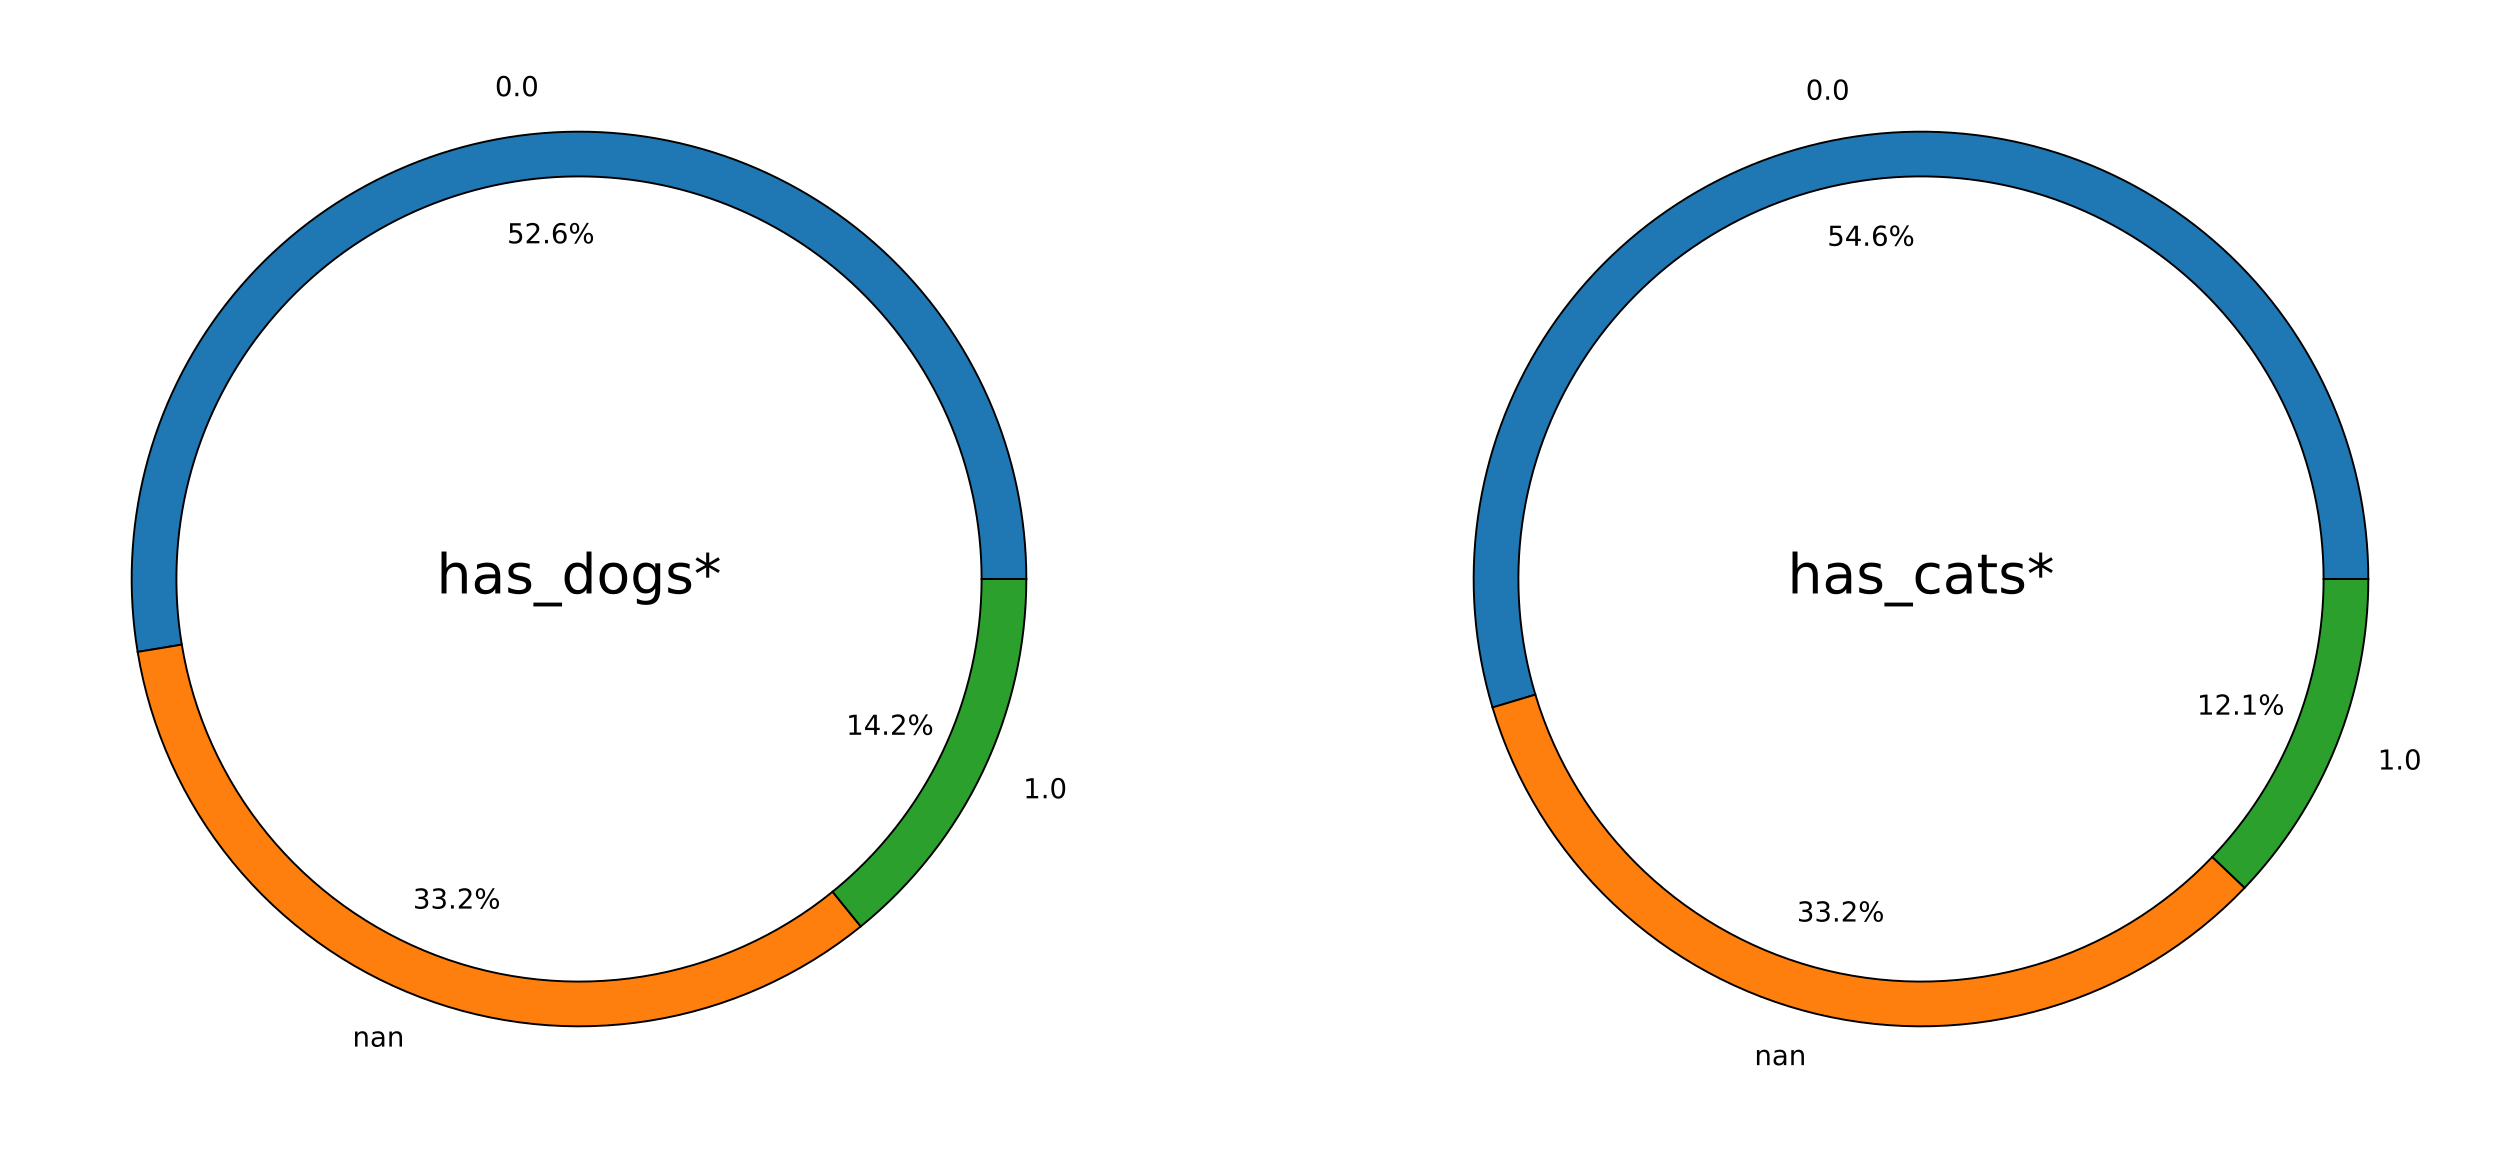
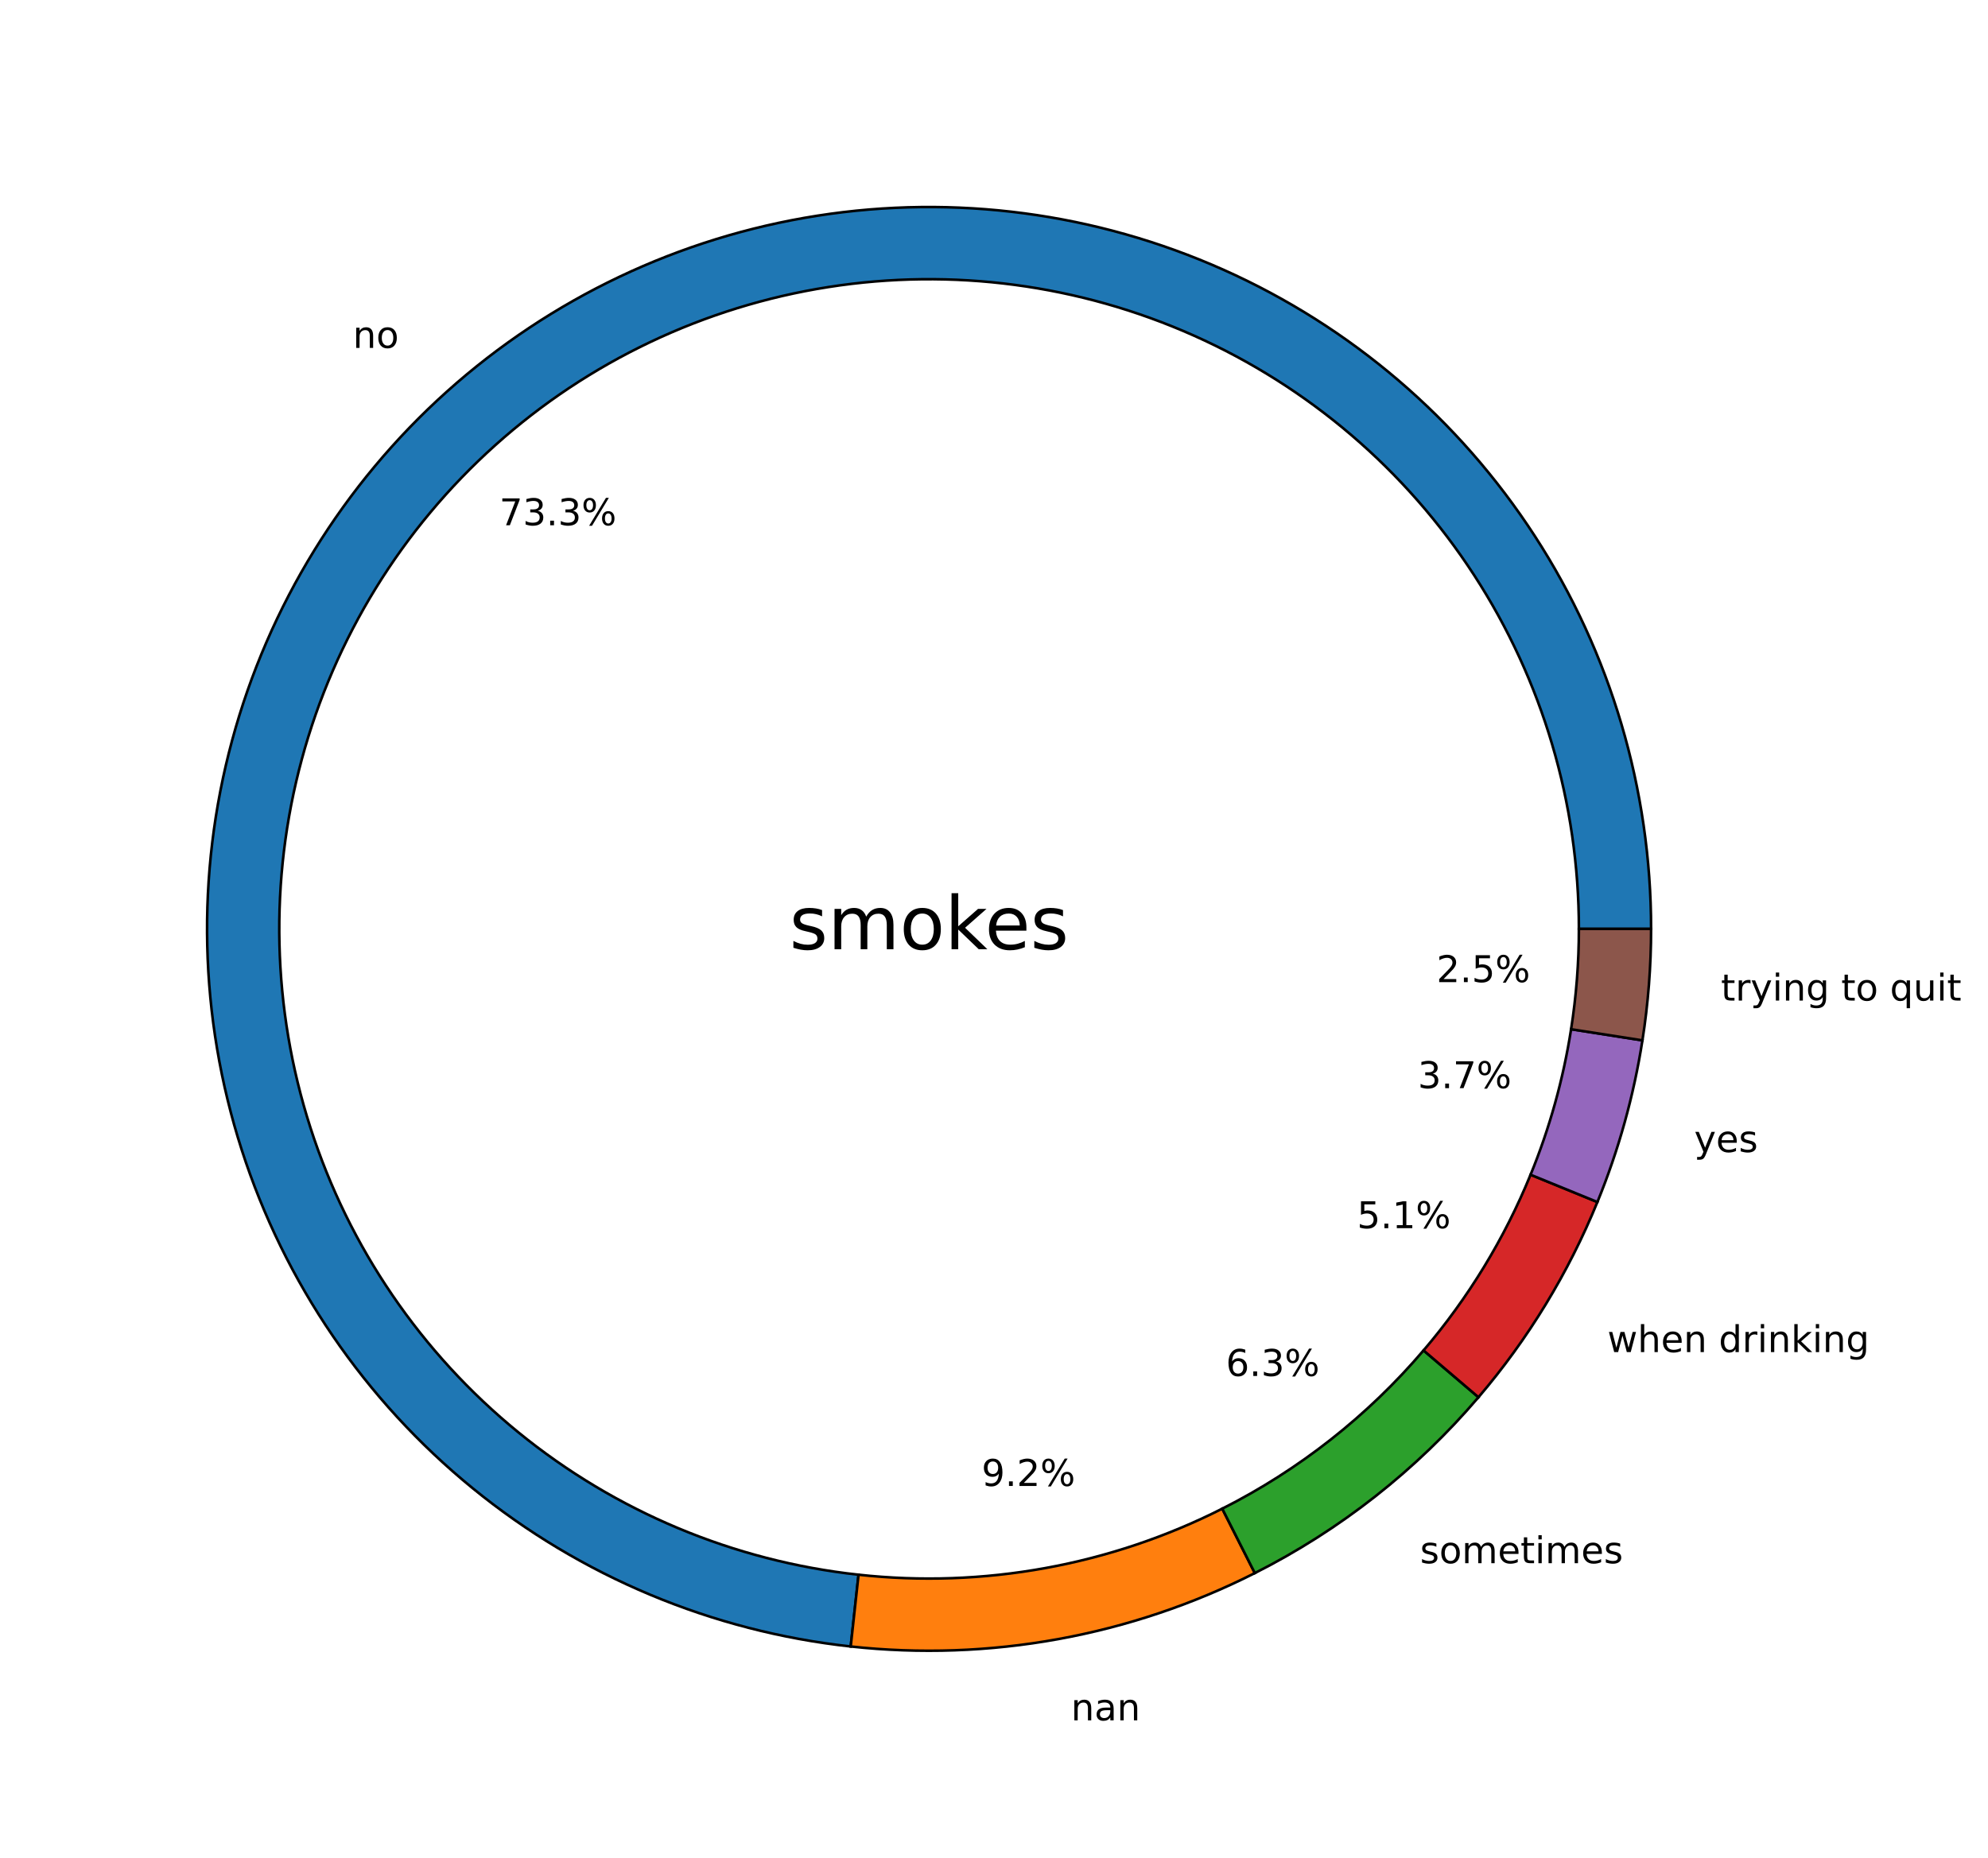
- <svg xmlns="http://www.w3.org/2000/svg" xmlns:xlink="http://www.w3.org/1999/xlink" height="420.218pt" version="1.1" viewBox="0 0 907.2 420.218" width="907.2pt">
+ <svg xmlns="http://www.w3.org/2000/svg" xmlns:xlink="http://www.w3.org/1999/xlink" height="503.64pt" version="1.1" viewBox="0 0 538.833 503.64" width="538.833pt">
  <defs>
    <style type="text/css">*{stroke-linecap:butt;stroke-linejoin:round;}</style>
  </defs>
  <g id="figure_1">
    <g id="patch_1">
-       <path d="M 0 420.218  L 907.2 420.218  L 907.2 0  L 0 0  z " style="fill:none;" />
+       <path d="M 0 503.64  L 538.833 503.64  L 538.833 0  L 0 0  z " style="fill:none;" />
    </g>
    <g id="axes_1">
      <g id="patch_2">
-         <path d="M 372.436 210.109  C 372.436 187.674 367.785 165.481 358.777 144.933  C 349.769 124.386 336.599 105.927 320.099 90.726  C 303.599 75.524 284.125 63.907 262.91 56.609  C 241.695 49.312 219.196 46.491 196.836 48.325  C 174.476 50.16 152.737 56.61 132.995 67.268  C 113.253 77.926 95.933 92.562 82.132 110.25  C 68.33 127.937 58.344 148.296 52.806 170.036  C 47.267 191.777 46.296 214.432 49.953 236.567  L 65.968 233.921  C 62.677 214 63.552 193.61 68.536 174.044  C 73.521 154.477 82.508 136.154 94.929 120.235  C 107.351 104.317 122.939 91.144 140.706 81.552  C 158.474 71.96 178.039 66.155 198.163 64.504  C 218.287 62.853 238.537 65.391 257.63 71.959  C 276.724 78.527 294.25 88.983 309.1 102.664  C 323.95 116.346 335.803 132.958 343.911 151.451  C 352.018 169.943 356.204 189.917 356.204 210.109  L 372.436 210.109  z " style="fill:#1f77b4;stroke:#000000;stroke-linejoin:miter;stroke-width:0.7;" />
+         <path d="M 447.516 251.82  C 447.516 214.025 436.567 177.027 415.998 145.319  C 395.43 113.611 366.109 88.531 331.597 73.123  C 297.085 57.716 258.837 52.631 221.499 58.487  C 184.16 64.343 149.306 80.893 121.167 106.126  C 93.029 131.359 72.795 164.211 62.92 200.694  C 53.046 237.176 53.949 275.75 65.52 311.73  C 77.09 347.71 98.84 379.58 128.128 403.469  C 157.417 427.357 193.007 442.258 230.579 446.36  L 232.703 426.906  C 198.889 423.214 166.857 409.804 140.498 388.304  C 114.138 366.804 94.563 338.121 84.15 305.739  C 73.736 273.357 72.924 238.641 81.81 205.806  C 90.697 172.972 108.908 143.405 134.233 120.695  C 159.557 97.985 190.926 83.091 224.531 77.821  C 258.136 72.55 292.559 77.126 323.619 90.993  C 354.68 104.86 381.069 127.432 399.58 155.969  C 418.092 184.506 427.946 217.804 427.946 251.82  L 447.516 251.82  z " style="fill:#1f77b4;stroke:#000000;stroke-linejoin:miter;stroke-width:0.7;" />
      </g>
      <g id="patch_3">
-         <path d="M 49.953 236.567  C 54.583 264.597 66.492 290.926 84.484 312.913  C 102.477 334.899 125.93 351.781 152.489 361.866  C 179.049 371.95 207.797 374.887 235.847 370.383  C 263.898 365.878 290.28 354.088 312.347 336.194  L 302.124 323.586  C 282.263 339.69 258.519 350.301 233.274 354.355  C 208.028 358.41 182.155 355.766 158.251 346.69  C 134.347 337.614 113.24 322.42 97.047 302.632  C 80.854 282.845 70.136 259.148 65.968 233.921  L 49.953 236.567  z " style="fill:#ff7f0e;stroke:#000000;stroke-linejoin:miter;stroke-width:0.7;" />
+         <path d="M 230.579 446.36  C 249.314 448.405 268.247 447.734 286.79 444.366  C 305.334 440.998 323.293 434.969 340.113 426.466  L 331.283 409.002  C 316.146 416.654 299.982 422.08 283.293 425.111  C 266.605 428.143 249.565 428.747 232.703 426.906  L 230.579 446.36  z " style="fill:#ff7f0e;stroke:#000000;stroke-linejoin:miter;stroke-width:0.7;" />
      </g>
      <g id="patch_4">
-         <path d="M 312.347 336.194  C 331.115 320.976 346.251 301.757 356.646 279.945  C 367.041 258.133 372.436 234.272 372.436 210.109  L 356.204 210.109  C 356.204 231.856 351.348 253.33 341.992 272.961  C 332.637 292.592 319.015 309.889 302.124 323.586  L 312.347 336.194  z " style="fill:#2ca02c;stroke:#000000;stroke-linejoin:miter;stroke-width:0.7;" />
+         <path d="M 340.113 426.466  C 351.668 420.624 362.616 413.65 372.794 405.645  C 382.972 397.641 392.33 388.646 400.732 378.793  L 385.84 366.096  C 378.279 374.964 369.857 383.059 360.696 390.263  C 351.536 397.467 341.684 403.744 331.283 409.002  L 340.113 426.466  z " style="fill:#2ca02c;stroke:#000000;stroke-linejoin:miter;stroke-width:0.7;" />
+       </g>
+       <g id="patch_5">
+         <path d="M 400.732 378.793  C 407.465 370.897 413.559 362.478 418.957 353.615  C 424.354 344.753 429.039 335.475 432.965 325.87  L 414.851 318.465  C 411.317 327.109 407.101 335.46 402.243 343.436  C 397.385 351.412 391.9 358.99 385.84 366.096  L 400.732 378.793  z " style="fill:#d62728;stroke:#000000;stroke-linejoin:miter;stroke-width:0.7;" />
+       </g>
+       <g id="patch_6">
+         <path d="M 432.965 325.87  C 435.842 318.833 438.306 311.635 440.345 304.312  C 442.384 296.989 443.994 289.553 445.168 282.042  L 425.833 279.02  C 424.777 285.779 423.327 292.472 421.492 299.063  C 419.657 305.653 417.439 312.132 414.851 318.465  L 432.965 325.87  z " style="fill:#9467bd;stroke:#000000;stroke-linejoin:miter;stroke-width:0.7;" />
+       </g>
+       <g id="patch_7">
+         <path d="M 445.168 282.042  C 445.949 277.045 446.536 272.019 446.928 266.977  C 447.32 261.934 447.516 256.878 447.516 251.82  L 427.946 251.82  C 427.946 256.372 427.77 260.923 427.417 265.461  C 427.065 269.999 426.536 274.522 425.833 279.02  L 445.168 282.042  z " style="fill:#8c564b;stroke:#000000;stroke-linejoin:miter;stroke-width:0.7;" />
      </g>
      <g id="matplotlib.axis_1" />
      <g id="matplotlib.axis_2" />
      <g id="text_1">
-         <g transform="translate(179.6052 34.90641)scale(0.1 -0.1)">
-           <defs>
-             <path d="M 31.781 66.406  Q 24.172 66.406 20.328 58.906  Q 16.5 51.422 16.5 36.375  Q 16.5 21.391 20.328 13.891  Q 24.172 6.391 31.781 6.391  Q 39.453 6.391 43.281 13.891  Q 47.125 21.391 47.125 36.375  Q 47.125 51.422 43.281 58.906  Q 39.453 66.406 31.781 66.406  z M 31.781 74.219  Q 44.047 74.219 50.516 64.516  Q 56.984 54.828 56.984 36.375  Q 56.984 17.969 50.516 8.266  Q 44.047 -1.422 31.781 -1.422  Q 19.531 -1.422 13.062 8.266  Q 6.594 17.969 6.594 36.375  Q 6.594 54.828 13.062 64.516  Q 19.531 74.219 31.781 74.219  z " id="DejaVuSans-48" />
+         <g transform="translate(95.64592 94.31565)scale(0.1 -0.1)">
+           <defs>
+             <path d="M 54.891 33.016  L 54.891 0  L 45.906 0  L 45.906 32.719  Q 45.906 40.484 42.875 44.328  Q 39.844 48.188 33.797 48.188  Q 26.516 48.188 22.312 43.547  Q 18.109 38.922 18.109 30.906  L 18.109 0  L 9.078 0  L 9.078 54.688  L 18.109 54.688  L 18.109 46.188  Q 21.344 51.125 25.703 53.562  Q 30.078 56 35.797 56  Q 45.219 56 50.047 50.172  Q 54.891 44.344 54.891 33.016  z " id="DejaVuSans-110" />
+             <path d="M 30.609 48.391  Q 23.391 48.391 19.188 42.75  Q 14.984 37.109 14.984 27.297  Q 14.984 17.484 19.156 11.844  Q 23.344 6.203 30.609 6.203  Q 37.797 6.203 41.984 11.859  Q 46.188 17.531 46.188 27.297  Q 46.188 37.016 41.984 42.703  Q 37.797 48.391 30.609 48.391  z M 30.609 56  Q 42.328 56 49.016 48.375  Q 55.719 40.766 55.719 27.297  Q 55.719 13.875 49.016 6.219  Q 42.328 -1.422 30.609 -1.422  Q 18.844 -1.422 12.172 6.219  Q 5.516 13.875 5.516 27.297  Q 5.516 40.766 12.172 48.375  Q 18.844 56 30.609 56  z " id="DejaVuSans-111" />
+           </defs>
+           <use xlink:href="#DejaVuSans-110" />
+           <use x="63.379" xlink:href="#DejaVuSans-111" />
+         </g>
+       </g>
+       <g id="text_2">
+         <g transform="translate(135.3339 142.3948)scale(0.1 -0.1)">
+           <defs>
+             <path d="M 8.203 72.906  L 55.078 72.906  L 55.078 68.703  L 28.609 0  L 18.312 0  L 43.219 64.594  L 8.203 64.594  z " id="DejaVuSans-55" />
+             <path d="M 40.578 39.312  Q 47.656 37.797 51.625 33  Q 55.609 28.219 55.609 21.188  Q 55.609 10.406 48.188 4.484  Q 40.766 -1.422 27.094 -1.422  Q 22.516 -1.422 17.656 -0.516  Q 12.797 0.391 7.625 2.203  L 7.625 11.719  Q 11.719 9.328 16.594 8.109  Q 21.484 6.891 26.812 6.891  Q 36.078 6.891 40.938 10.547  Q 45.797 14.203 45.797 21.188  Q 45.797 27.641 41.281 31.266  Q 36.766 34.906 28.719 34.906  L 20.219 34.906  L 20.219 43.016  L 29.109 43.016  Q 36.375 43.016 40.234 45.922  Q 44.094 48.828 44.094 54.297  Q 44.094 59.906 40.109 62.906  Q 36.141 65.922 28.719 65.922  Q 24.656 65.922 20.016 65.031  Q 15.375 64.156 9.812 62.312  L 9.812 71.094  Q 15.438 72.656 20.344 73.438  Q 25.25 74.219 29.594 74.219  Q 40.828 74.219 47.359 69.109  Q 53.906 64.016 53.906 55.328  Q 53.906 49.266 50.438 45.094  Q 46.969 40.922 40.578 39.312  z " id="DejaVuSans-51" />
            <path d="M 10.688 12.406  L 21 12.406  L 21 0  L 10.688 0  z " id="DejaVuSans-46" />
-           </defs>
-           <use xlink:href="#DejaVuSans-48" />
-           <use x="63.623" xlink:href="#DejaVuSans-46" />
-           <use x="95.41" xlink:href="#DejaVuSans-48" />
-         </g>
-       </g>
-       <g id="text_2">
-         <g transform="translate(184.005 88.29503)scale(0.1 -0.1)">
-           <defs>
-             <path d="M 10.797 72.906  L 49.516 72.906  L 49.516 64.594  L 19.828 64.594  L 19.828 46.734  Q 21.969 47.469 24.109 47.828  Q 26.266 48.188 28.422 48.188  Q 40.625 48.188 47.75 41.5  Q 54.891 34.812 54.891 23.391  Q 54.891 11.625 47.562 5.094  Q 40.234 -1.422 26.906 -1.422  Q 22.312 -1.422 17.547 -0.641  Q 12.797 0.141 7.719 1.703  L 7.719 11.625  Q 12.109 9.234 16.797 8.062  Q 21.484 6.891 26.703 6.891  Q 35.156 6.891 40.078 11.328  Q 45.016 15.766 45.016 23.391  Q 45.016 31 40.078 35.438  Q 35.156 39.891 26.703 39.891  Q 22.75 39.891 18.812 39.016  Q 14.891 38.141 10.797 36.281  z " id="DejaVuSans-53" />
-             <path d="M 19.188 8.297  L 53.609 8.297  L 53.609 0  L 7.328 0  L 7.328 8.297  Q 12.938 14.109 22.625 23.891  Q 32.328 33.688 34.812 36.531  Q 39.547 41.844 41.422 45.531  Q 43.312 49.219 43.312 52.781  Q 43.312 58.594 39.234 62.25  Q 35.156 65.922 28.609 65.922  Q 23.969 65.922 18.812 64.312  Q 13.672 62.703 7.812 59.422  L 7.812 69.391  Q 13.766 71.781 18.938 73  Q 24.125 74.219 28.422 74.219  Q 39.75 74.219 46.484 68.547  Q 53.219 62.891 53.219 53.422  Q 53.219 48.922 51.531 44.891  Q 49.859 40.875 45.406 35.406  Q 44.188 33.984 37.641 27.219  Q 31.109 20.453 19.188 8.297  z " id="DejaVuSans-50" />
-             <path d="M 33.016 40.375  Q 26.375 40.375 22.484 35.828  Q 18.609 31.297 18.609 23.391  Q 18.609 15.531 22.484 10.953  Q 26.375 6.391 33.016 6.391  Q 39.656 6.391 43.531 10.953  Q 47.406 15.531 47.406 23.391  Q 47.406 31.297 43.531 35.828  Q 39.656 40.375 33.016 40.375  z M 52.594 71.297  L 52.594 62.312  Q 48.875 64.062 45.094 64.984  Q 41.312 65.922 37.594 65.922  Q 27.828 65.922 22.672 59.328  Q 17.531 52.734 16.797 39.406  Q 19.672 43.656 24.016 45.922  Q 28.375 48.188 33.594 48.188  Q 44.578 48.188 50.953 41.516  Q 57.328 34.859 57.328 23.391  Q 57.328 12.156 50.688 5.359  Q 44.047 -1.422 33.016 -1.422  Q 20.359 -1.422 13.672 8.266  Q 6.984 17.969 6.984 36.375  Q 6.984 53.656 15.188 63.938  Q 23.391 74.219 37.203 74.219  Q 40.922 74.219 44.703 73.484  Q 48.484 72.75 52.594 71.297  z " id="DejaVuSans-54" />
            <path d="M 72.703 32.078  Q 68.453 32.078 66.031 28.469  Q 63.625 24.859 63.625 18.406  Q 63.625 12.062 66.031 8.422  Q 68.453 4.781 72.703 4.781  Q 76.859 4.781 79.266 8.422  Q 81.688 12.062 81.688 18.406  Q 81.688 24.812 79.266 28.438  Q 76.859 32.078 72.703 32.078  z M 72.703 38.281  Q 80.422 38.281 84.953 32.906  Q 89.5 27.547 89.5 18.406  Q 89.5 9.281 84.938 3.922  Q 80.375 -1.422 72.703 -1.422  Q 64.891 -1.422 60.344 3.922  Q 55.812 9.281 55.812 18.406  Q 55.812 27.594 60.375 32.938  Q 64.938 38.281 72.703 38.281  z M 22.312 68.016  Q 18.109 68.016 15.688 64.375  Q 13.281 60.75 13.281 54.391  Q 13.281 47.953 15.672 44.328  Q 18.062 40.719 22.312 40.719  Q 26.562 40.719 28.969 44.328  Q 31.391 47.953 31.391 54.391  Q 31.391 60.688 28.953 64.344  Q 26.516 68.016 22.312 68.016  z M 66.406 74.219  L 74.219 74.219  L 28.609 -1.422  L 20.797 -1.422  z M 22.312 74.219  Q 30.031 74.219 34.609 68.875  Q 39.203 63.531 39.203 54.391  Q 39.203 45.172 34.641 39.844  Q 30.078 34.516 22.312 34.516  Q 14.547 34.516 10.031 39.859  Q 5.516 45.219 5.516 54.391  Q 5.516 63.484 10.047 68.844  Q 14.594 74.219 22.312 74.219  z " id="DejaVuSans-37" />
          </defs>
-           <use xlink:href="#DejaVuSans-53" />
-           <use x="63.623" xlink:href="#DejaVuSans-50" />
+           <use xlink:href="#DejaVuSans-55" />
+           <use x="63.623" xlink:href="#DejaVuSans-51" />
          <use x="127.246" xlink:href="#DejaVuSans-46" />
-           <use x="159.033" xlink:href="#DejaVuSans-54" />
+           <use x="159.033" xlink:href="#DejaVuSans-51" />
          <use x="222.656" xlink:href="#DejaVuSans-37" />
        </g>
      </g>
      <g id="text_3">
-         <g transform="translate(127.9243 379.8009)scale(0.1 -0.1)">
-           <defs>
-             <path d="M 54.891 33.016  L 54.891 0  L 45.906 0  L 45.906 32.719  Q 45.906 40.484 42.875 44.328  Q 39.844 48.188 33.797 48.188  Q 26.516 48.188 22.312 43.547  Q 18.109 38.922 18.109 30.906  L 18.109 0  L 9.078 0  L 9.078 54.688  L 18.109 54.688  L 18.109 46.188  Q 21.344 51.125 25.703 53.562  Q 30.078 56 35.797 56  Q 45.219 56 50.047 50.172  Q 54.891 44.344 54.891 33.016  z " id="DejaVuSans-110" />
+         <g transform="translate(290.2875 466.3801)scale(0.1 -0.1)">
+           <defs>
            <path d="M 34.281 27.484  Q 23.391 27.484 19.188 25  Q 14.984 22.516 14.984 16.5  Q 14.984 11.719 18.141 8.906  Q 21.297 6.109 26.703 6.109  Q 34.188 6.109 38.703 11.406  Q 43.219 16.703 43.219 25.484  L 43.219 27.484  z M 52.203 31.203  L 52.203 0  L 43.219 0  L 43.219 8.297  Q 40.141 3.328 35.547 0.953  Q 30.953 -1.422 24.312 -1.422  Q 15.922 -1.422 10.953 3.297  Q 6 8.016 6 15.922  Q 6 25.141 12.172 29.828  Q 18.359 34.516 30.609 34.516  L 43.219 34.516  L 43.219 35.406  Q 43.219 41.609 39.141 45  Q 35.062 48.391 27.688 48.391  Q 23 48.391 18.547 47.266  Q 14.109 46.141 10.016 43.891  L 10.016 52.203  Q 14.938 54.109 19.578 55.047  Q 24.219 56 28.609 56  Q 40.484 56 46.344 49.844  Q 52.203 43.703 52.203 31.203  z " id="DejaVuSans-97" />
          </defs>
          <use xlink:href="#DejaVuSans-110" />
          <use x="63.379" xlink:href="#DejaVuSans-97" />
          <use x="124.658" xlink:href="#DejaVuSans-110" />
        </g>
      </g>
      <g id="text_4">
-         <g transform="translate(149.8583 329.7212)scale(0.1 -0.1)">
-           <defs>
-             <path d="M 40.578 39.312  Q 47.656 37.797 51.625 33  Q 55.609 28.219 55.609 21.188  Q 55.609 10.406 48.188 4.484  Q 40.766 -1.422 27.094 -1.422  Q 22.516 -1.422 17.656 -0.516  Q 12.797 0.391 7.625 2.203  L 7.625 11.719  Q 11.719 9.328 16.594 8.109  Q 21.484 6.891 26.812 6.891  Q 36.078 6.891 40.938 10.547  Q 45.797 14.203 45.797 21.188  Q 45.797 27.641 41.281 31.266  Q 36.766 34.906 28.719 34.906  L 20.219 34.906  L 20.219 43.016  L 29.109 43.016  Q 36.375 43.016 40.234 45.922  Q 44.094 48.828 44.094 54.297  Q 44.094 59.906 40.109 62.906  Q 36.141 65.922 28.719 65.922  Q 24.656 65.922 20.016 65.031  Q 15.375 64.156 9.812 62.312  L 9.812 71.094  Q 15.438 72.656 20.344 73.438  Q 25.25 74.219 29.594 74.219  Q 40.828 74.219 47.359 69.109  Q 53.906 64.016 53.906 55.328  Q 53.906 49.266 50.438 45.094  Q 46.969 40.922 40.578 39.312  z " id="DejaVuSans-51" />
-           </defs>
+         <g transform="translate(266.0449 402.8399)scale(0.1 -0.1)">
+           <defs>
+             <path d="M 10.984 1.516  L 10.984 10.5  Q 14.703 8.734 18.5 7.812  Q 22.312 6.891 25.984 6.891  Q 35.75 6.891 40.891 13.453  Q 46.047 20.016 46.781 33.406  Q 43.953 29.203 39.594 26.953  Q 35.25 24.703 29.984 24.703  Q 19.047 24.703 12.672 31.312  Q 6.297 37.938 6.297 49.422  Q 6.297 60.641 12.938 67.422  Q 19.578 74.219 30.609 74.219  Q 43.266 74.219 49.922 64.516  Q 56.594 54.828 56.594 36.375  Q 56.594 19.141 48.406 8.859  Q 40.234 -1.422 26.422 -1.422  Q 22.703 -1.422 18.891 -0.688  Q 15.094 0.047 10.984 1.516  z M 30.609 32.422  Q 37.25 32.422 41.125 36.953  Q 45.016 41.5 45.016 49.422  Q 45.016 57.281 41.125 61.844  Q 37.25 66.406 30.609 66.406  Q 23.969 66.406 20.094 61.844  Q 16.219 57.281 16.219 49.422  Q 16.219 41.5 20.094 36.953  Q 23.969 32.422 30.609 32.422  z " id="DejaVuSans-57" />
+             <path d="M 19.188 8.297  L 53.609 8.297  L 53.609 0  L 7.328 0  L 7.328 8.297  Q 12.938 14.109 22.625 23.891  Q 32.328 33.688 34.812 36.531  Q 39.547 41.844 41.422 45.531  Q 43.312 49.219 43.312 52.781  Q 43.312 58.594 39.234 62.25  Q 35.156 65.922 28.609 65.922  Q 23.969 65.922 18.812 64.312  Q 13.672 62.703 7.812 59.422  L 7.812 69.391  Q 13.766 71.781 18.938 73  Q 24.125 74.219 28.422 74.219  Q 39.75 74.219 46.484 68.547  Q 53.219 62.891 53.219 53.422  Q 53.219 48.922 51.531 44.891  Q 49.859 40.875 45.406 35.406  Q 44.188 33.984 37.641 27.219  Q 31.109 20.453 19.188 8.297  z " id="DejaVuSans-50" />
+           </defs>
+           <use xlink:href="#DejaVuSans-57" />
+           <use x="63.623" xlink:href="#DejaVuSans-46" />
+           <use x="95.41" xlink:href="#DejaVuSans-50" />
+           <use x="159.033" xlink:href="#DejaVuSans-37" />
+         </g>
+       </g>
+       <g id="text_5">
+         <g transform="translate(384.8912 423.7874)scale(0.1 -0.1)">
+           <defs>
+             <path d="M 44.281 53.078  L 44.281 44.578  Q 40.484 46.531 36.375 47.5  Q 32.281 48.484 27.875 48.484  Q 21.188 48.484 17.844 46.438  Q 14.5 44.391 14.5 40.281  Q 14.5 37.156 16.891 35.375  Q 19.281 33.594 26.516 31.984  L 29.594 31.297  Q 39.156 29.25 43.188 25.516  Q 47.219 21.781 47.219 15.094  Q 47.219 7.469 41.188 3.016  Q 35.156 -1.422 24.609 -1.422  Q 20.219 -1.422 15.453 -0.562  Q 10.688 0.297 5.422 2  L 5.422 11.281  Q 10.406 8.688 15.234 7.391  Q 20.062 6.109 24.812 6.109  Q 31.156 6.109 34.562 8.281  Q 37.984 10.453 37.984 14.406  Q 37.984 18.062 35.516 20.016  Q 33.062 21.969 24.703 23.781  L 21.578 24.516  Q 13.234 26.266 9.516 29.906  Q 5.812 33.547 5.812 39.891  Q 5.812 47.609 11.281 51.797  Q 16.75 56 26.812 56  Q 31.781 56 36.172 55.266  Q 40.578 54.547 44.281 53.078  z " id="DejaVuSans-115" />
+             <path d="M 52 44.188  Q 55.375 50.25 60.062 53.125  Q 64.75 56 71.094 56  Q 79.641 56 84.281 50.016  Q 88.922 44.047 88.922 33.016  L 88.922 0  L 79.891 0  L 79.891 32.719  Q 79.891 40.578 77.094 44.375  Q 74.312 48.188 68.609 48.188  Q 61.625 48.188 57.562 43.547  Q 53.516 38.922 53.516 30.906  L 53.516 0  L 44.484 0  L 44.484 32.719  Q 44.484 40.625 41.703 44.406  Q 38.922 48.188 33.109 48.188  Q 26.219 48.188 22.156 43.531  Q 18.109 38.875 18.109 30.906  L 18.109 0  L 9.078 0  L 9.078 54.688  L 18.109 54.688  L 18.109 46.188  Q 21.188 51.219 25.484 53.609  Q 29.781 56 35.688 56  Q 41.656 56 45.828 52.969  Q 50 49.953 52 44.188  z " id="DejaVuSans-109" />
+             <path d="M 56.203 29.594  L 56.203 25.203  L 14.891 25.203  Q 15.484 15.922 20.484 11.062  Q 25.484 6.203 34.422 6.203  Q 39.594 6.203 44.453 7.469  Q 49.312 8.734 54.109 11.281  L 54.109 2.781  Q 49.266 0.734 44.188 -0.344  Q 39.109 -1.422 33.891 -1.422  Q 20.797 -1.422 13.156 6.188  Q 5.516 13.812 5.516 26.812  Q 5.516 40.234 12.766 48.109  Q 20.016 56 32.328 56  Q 43.359 56 49.781 48.891  Q 56.203 41.797 56.203 29.594  z M 47.219 32.234  Q 47.125 39.594 43.094 43.984  Q 39.062 48.391 32.422 48.391  Q 24.906 48.391 20.391 44.141  Q 15.875 39.891 15.188 32.172  z " id="DejaVuSans-101" />
+             <path d="M 18.312 70.219  L 18.312 54.688  L 36.812 54.688  L 36.812 47.703  L 18.312 47.703  L 18.312 18.016  Q 18.312 11.328 20.141 9.422  Q 21.969 7.516 27.594 7.516  L 36.812 7.516  L 36.812 0  L 27.594 0  Q 17.188 0 13.234 3.875  Q 9.281 7.766 9.281 18.016  L 9.281 47.703  L 2.688 47.703  L 2.688 54.688  L 9.281 54.688  L 9.281 70.219  z " id="DejaVuSans-116" />
+             <path d="M 9.422 54.688  L 18.406 54.688  L 18.406 0  L 9.422 0  z M 9.422 75.984  L 18.406 75.984  L 18.406 64.594  L 9.422 64.594  z " id="DejaVuSans-105" />
+           </defs>
+           <use xlink:href="#DejaVuSans-115" />
+           <use x="52.1" xlink:href="#DejaVuSans-111" />
+           <use x="113.281" xlink:href="#DejaVuSans-109" />
+           <use x="210.693" xlink:href="#DejaVuSans-101" />
+           <use x="272.217" xlink:href="#DejaVuSans-116" />
+           <use x="311.426" xlink:href="#DejaVuSans-105" />
+           <use x="339.209" xlink:href="#DejaVuSans-109" />
+           <use x="436.621" xlink:href="#DejaVuSans-101" />
+           <use x="498.145" xlink:href="#DejaVuSans-115" />
+         </g>
+       </g>
+       <g id="text_6">
+         <g transform="translate(332.2675 373.025)scale(0.1 -0.1)">
+           <defs>
+             <path d="M 33.016 40.375  Q 26.375 40.375 22.484 35.828  Q 18.609 31.297 18.609 23.391  Q 18.609 15.531 22.484 10.953  Q 26.375 6.391 33.016 6.391  Q 39.656 6.391 43.531 10.953  Q 47.406 15.531 47.406 23.391  Q 47.406 31.297 43.531 35.828  Q 39.656 40.375 33.016 40.375  z M 52.594 71.297  L 52.594 62.312  Q 48.875 64.062 45.094 64.984  Q 41.312 65.922 37.594 65.922  Q 27.828 65.922 22.672 59.328  Q 17.531 52.734 16.797 39.406  Q 19.672 43.656 24.016 45.922  Q 28.375 48.188 33.594 48.188  Q 44.578 48.188 50.953 41.516  Q 57.328 34.859 57.328 23.391  Q 57.328 12.156 50.688 5.359  Q 44.047 -1.422 33.016 -1.422  Q 20.359 -1.422 13.672 8.266  Q 6.984 17.969 6.984 36.375  Q 6.984 53.656 15.188 63.938  Q 23.391 74.219 37.203 74.219  Q 40.922 74.219 44.703 73.484  Q 48.484 72.75 52.594 71.297  z " id="DejaVuSans-54" />
+           </defs>
+           <use xlink:href="#DejaVuSans-54" />
+           <use x="63.623" xlink:href="#DejaVuSans-46" />
+           <use x="95.41" xlink:href="#DejaVuSans-51" />
+           <use x="159.033" xlink:href="#DejaVuSans-37" />
+         </g>
+       </g>
+       <g id="text_7">
+         <g transform="translate(435.6702 366.5544)scale(0.1 -0.1)">
+           <defs>
+             <path d="M 4.203 54.688  L 13.188 54.688  L 24.422 12.016  L 35.594 54.688  L 46.188 54.688  L 57.422 12.016  L 68.609 54.688  L 77.594 54.688  L 63.281 0  L 52.688 0  L 40.922 44.828  L 29.109 0  L 18.5 0  z " id="DejaVuSans-119" />
+             <path d="M 54.891 33.016  L 54.891 0  L 45.906 0  L 45.906 32.719  Q 45.906 40.484 42.875 44.328  Q 39.844 48.188 33.797 48.188  Q 26.516 48.188 22.312 43.547  Q 18.109 38.922 18.109 30.906  L 18.109 0  L 9.078 0  L 9.078 75.984  L 18.109 75.984  L 18.109 46.188  Q 21.344 51.125 25.703 53.562  Q 30.078 56 35.797 56  Q 45.219 56 50.047 50.172  Q 54.891 44.344 54.891 33.016  z " id="DejaVuSans-104" />
+             <path id="DejaVuSans-32" />
+             <path d="M 45.406 46.391  L 45.406 75.984  L 54.391 75.984  L 54.391 0  L 45.406 0  L 45.406 8.203  Q 42.578 3.328 38.25 0.953  Q 33.938 -1.422 27.875 -1.422  Q 17.969 -1.422 11.734 6.484  Q 5.516 14.406 5.516 27.297  Q 5.516 40.188 11.734 48.094  Q 17.969 56 27.875 56  Q 33.938 56 38.25 53.625  Q 42.578 51.266 45.406 46.391  z M 14.797 27.297  Q 14.797 17.391 18.875 11.75  Q 22.953 6.109 30.078 6.109  Q 37.203 6.109 41.297 11.75  Q 45.406 17.391 45.406 27.297  Q 45.406 37.203 41.297 42.844  Q 37.203 48.484 30.078 48.484  Q 22.953 48.484 18.875 42.844  Q 14.797 37.203 14.797 27.297  z " id="DejaVuSans-100" />
+             <path d="M 41.109 46.297  Q 39.594 47.172 37.812 47.578  Q 36.031 48 33.891 48  Q 26.266 48 22.188 43.047  Q 18.109 38.094 18.109 28.812  L 18.109 0  L 9.078 0  L 9.078 54.688  L 18.109 54.688  L 18.109 46.188  Q 20.953 51.172 25.484 53.578  Q 30.031 56 36.531 56  Q 37.453 56 38.578 55.875  Q 39.703 55.766 41.062 55.516  z " id="DejaVuSans-114" />
+             <path d="M 9.078 75.984  L 18.109 75.984  L 18.109 31.109  L 44.922 54.688  L 56.391 54.688  L 27.391 29.109  L 57.625 0  L 45.906 0  L 18.109 26.703  L 18.109 0  L 9.078 0  z " id="DejaVuSans-107" />
+             <path d="M 45.406 27.984  Q 45.406 37.75 41.375 43.109  Q 37.359 48.484 30.078 48.484  Q 22.859 48.484 18.828 43.109  Q 14.797 37.75 14.797 27.984  Q 14.797 18.266 18.828 12.891  Q 22.859 7.516 30.078 7.516  Q 37.359 7.516 41.375 12.891  Q 45.406 18.266 45.406 27.984  z M 54.391 6.781  Q 54.391 -7.172 48.188 -13.984  Q 42 -20.797 29.203 -20.797  Q 24.469 -20.797 20.266 -20.094  Q 16.062 -19.391 12.109 -17.922  L 12.109 -9.188  Q 16.062 -11.328 19.922 -12.344  Q 23.781 -13.375 27.781 -13.375  Q 36.625 -13.375 41.016 -8.766  Q 45.406 -4.156 45.406 5.172  L 45.406 9.625  Q 42.625 4.781 38.281 2.391  Q 33.938 0 27.875 0  Q 17.828 0 11.672 7.656  Q 5.516 15.328 5.516 27.984  Q 5.516 40.672 11.672 48.328  Q 17.828 56 27.875 56  Q 33.938 56 38.281 53.609  Q 42.625 51.219 45.406 46.391  L 45.406 54.688  L 54.391 54.688  z " id="DejaVuSans-103" />
+           </defs>
+           <use xlink:href="#DejaVuSans-119" />
+           <use x="81.787" xlink:href="#DejaVuSans-104" />
+           <use x="145.166" xlink:href="#DejaVuSans-101" />
+           <use x="206.689" xlink:href="#DejaVuSans-110" />
+           <use x="270.068" xlink:href="#DejaVuSans-32" />
+           <use x="301.855" xlink:href="#DejaVuSans-100" />
+           <use x="365.332" xlink:href="#DejaVuSans-114" />
+           <use x="406.445" xlink:href="#DejaVuSans-105" />
+           <use x="434.229" xlink:href="#DejaVuSans-110" />
+           <use x="497.607" xlink:href="#DejaVuSans-107" />
+           <use x="555.518" xlink:href="#DejaVuSans-105" />
+           <use x="583.301" xlink:href="#DejaVuSans-110" />
+           <use x="646.68" xlink:href="#DejaVuSans-103" />
+         </g>
+       </g>
+       <g id="text_8">
+         <g transform="translate(367.8128 332.9619)scale(0.1 -0.1)">
+           <defs>
+             <path d="M 10.797 72.906  L 49.516 72.906  L 49.516 64.594  L 19.828 64.594  L 19.828 46.734  Q 21.969 47.469 24.109 47.828  Q 26.266 48.188 28.422 48.188  Q 40.625 48.188 47.75 41.5  Q 54.891 34.812 54.891 23.391  Q 54.891 11.625 47.562 5.094  Q 40.234 -1.422 26.906 -1.422  Q 22.312 -1.422 17.547 -0.641  Q 12.797 0.141 7.719 1.703  L 7.719 11.625  Q 12.109 9.234 16.797 8.062  Q 21.484 6.891 26.703 6.891  Q 35.156 6.891 40.078 11.328  Q 45.016 15.766 45.016 23.391  Q 45.016 31 40.078 35.438  Q 35.156 39.891 26.703 39.891  Q 22.75 39.891 18.812 39.016  Q 14.891 38.141 10.797 36.281  z " id="DejaVuSans-53" />
+             <path d="M 12.406 8.297  L 28.516 8.297  L 28.516 63.922  L 10.984 60.406  L 10.984 69.391  L 28.422 72.906  L 38.281 72.906  L 38.281 8.297  L 54.391 8.297  L 54.391 0  L 12.406 0  z " id="DejaVuSans-49" />
+           </defs>
+           <use xlink:href="#DejaVuSans-53" />
+           <use x="63.623" xlink:href="#DejaVuSans-46" />
+           <use x="95.41" xlink:href="#DejaVuSans-49" />
+           <use x="159.033" xlink:href="#DejaVuSans-37" />
+         </g>
+       </g>
+       <g id="text_9">
+         <g transform="translate(459.1971 312.3203)scale(0.1 -0.1)">
+           <defs>
+             <path d="M 32.172 -5.078  Q 28.375 -14.844 24.75 -17.812  Q 21.141 -20.797 15.094 -20.797  L 7.906 -20.797  L 7.906 -13.281  L 13.188 -13.281  Q 16.891 -13.281 18.938 -11.516  Q 21 -9.766 23.484 -3.219  L 25.094 0.875  L 2.984 54.688  L 12.5 54.688  L 29.594 11.922  L 46.688 54.688  L 56.203 54.688  z " id="DejaVuSans-121" />
+           </defs>
+           <use xlink:href="#DejaVuSans-121" />
+           <use x="59.18" xlink:href="#DejaVuSans-101" />
+           <use x="120.703" xlink:href="#DejaVuSans-115" />
+         </g>
+       </g>
+       <g id="text_10">
+         <g transform="translate(384.2816 294.998)scale(0.1 -0.1)">
          <use xlink:href="#DejaVuSans-51" />
-           <use x="63.623" xlink:href="#DejaVuSans-51" />
-           <use x="127.246" xlink:href="#DejaVuSans-46" />
-           <use x="159.033" xlink:href="#DejaVuSans-50" />
-           <use x="222.656" xlink:href="#DejaVuSans-37" />
-         </g>
-       </g>
-       <g id="text_5">
-         <g transform="translate(371.2998 289.6878)scale(0.1 -0.1)">
-           <defs>
-             <path d="M 12.406 8.297  L 28.516 8.297  L 28.516 63.922  L 10.984 60.406  L 10.984 69.391  L 28.422 72.906  L 38.281 72.906  L 38.281 8.297  L 54.391 8.297  L 54.391 0  L 12.406 0  z " id="DejaVuSans-49" />
-           </defs>
-           <use xlink:href="#DejaVuSans-49" />
-           <use x="63.623" xlink:href="#DejaVuSans-46" />
-           <use x="95.41" xlink:href="#DejaVuSans-48" />
-         </g>
-       </g>
-       <g id="text_6">
-         <g transform="translate(307.059 266.642)scale(0.1 -0.1)">
-           <defs>
-             <path d="M 37.797 64.312  L 12.891 25.391  L 37.797 25.391  z M 35.203 72.906  L 47.609 72.906  L 47.609 25.391  L 58.016 25.391  L 58.016 17.188  L 47.609 17.188  L 47.609 0  L 37.797 0  L 37.797 17.188  L 4.891 17.188  L 4.891 26.703  z " id="DejaVuSans-52" />
-           </defs>
-           <use xlink:href="#DejaVuSans-49" />
-           <use x="63.623" xlink:href="#DejaVuSans-52" />
-           <use x="127.246" xlink:href="#DejaVuSans-46" />
-           <use x="159.033" xlink:href="#DejaVuSans-50" />
-           <use x="222.656" xlink:href="#DejaVuSans-37" />
-         </g>
-       </g>
-       <g id="text_7">
-         <g transform="translate(158.4091 215.3497)scale(0.2 -0.2)">
-           <defs>
-             <path d="M 54.891 33.016  L 54.891 0  L 45.906 0  L 45.906 32.719  Q 45.906 40.484 42.875 44.328  Q 39.844 48.188 33.797 48.188  Q 26.516 48.188 22.312 43.547  Q 18.109 38.922 18.109 30.906  L 18.109 0  L 9.078 0  L 9.078 75.984  L 18.109 75.984  L 18.109 46.188  Q 21.344 51.125 25.703 53.562  Q 30.078 56 35.797 56  Q 45.219 56 50.047 50.172  Q 54.891 44.344 54.891 33.016  z " id="DejaVuSans-104" />
-             <path d="M 44.281 53.078  L 44.281 44.578  Q 40.484 46.531 36.375 47.5  Q 32.281 48.484 27.875 48.484  Q 21.188 48.484 17.844 46.438  Q 14.5 44.391 14.5 40.281  Q 14.5 37.156 16.891 35.375  Q 19.281 33.594 26.516 31.984  L 29.594 31.297  Q 39.156 29.25 43.188 25.516  Q 47.219 21.781 47.219 15.094  Q 47.219 7.469 41.188 3.016  Q 35.156 -1.422 24.609 -1.422  Q 20.219 -1.422 15.453 -0.562  Q 10.688 0.297 5.422 2  L 5.422 11.281  Q 10.406 8.688 15.234 7.391  Q 20.062 6.109 24.812 6.109  Q 31.156 6.109 34.562 8.281  Q 37.984 10.453 37.984 14.406  Q 37.984 18.062 35.516 20.016  Q 33.062 21.969 24.703 23.781  L 21.578 24.516  Q 13.234 26.266 9.516 29.906  Q 5.812 33.547 5.812 39.891  Q 5.812 47.609 11.281 51.797  Q 16.75 56 26.812 56  Q 31.781 56 36.172 55.266  Q 40.578 54.547 44.281 53.078  z " id="DejaVuSans-115" />
-             <path d="M 50.984 -16.609  L 50.984 -23.578  L -0.984 -23.578  L -0.984 -16.609  z " id="DejaVuSans-95" />
-             <path d="M 45.406 46.391  L 45.406 75.984  L 54.391 75.984  L 54.391 0  L 45.406 0  L 45.406 8.203  Q 42.578 3.328 38.25 0.953  Q 33.938 -1.422 27.875 -1.422  Q 17.969 -1.422 11.734 6.484  Q 5.516 14.406 5.516 27.297  Q 5.516 40.188 11.734 48.094  Q 17.969 56 27.875 56  Q 33.938 56 38.25 53.625  Q 42.578 51.266 45.406 46.391  z M 14.797 27.297  Q 14.797 17.391 18.875 11.75  Q 22.953 6.109 30.078 6.109  Q 37.203 6.109 41.297 11.75  Q 45.406 17.391 45.406 27.297  Q 45.406 37.203 41.297 42.844  Q 37.203 48.484 30.078 48.484  Q 22.953 48.484 18.875 42.844  Q 14.797 37.203 14.797 27.297  z " id="DejaVuSans-100" />
-             <path d="M 30.609 48.391  Q 23.391 48.391 19.188 42.75  Q 14.984 37.109 14.984 27.297  Q 14.984 17.484 19.156 11.844  Q 23.344 6.203 30.609 6.203  Q 37.797 6.203 41.984 11.859  Q 46.188 17.531 46.188 27.297  Q 46.188 37.016 41.984 42.703  Q 37.797 48.391 30.609 48.391  z M 30.609 56  Q 42.328 56 49.016 48.375  Q 55.719 40.766 55.719 27.297  Q 55.719 13.875 49.016 6.219  Q 42.328 -1.422 30.609 -1.422  Q 18.844 -1.422 12.172 6.219  Q 5.516 13.875 5.516 27.297  Q 5.516 40.766 12.172 48.375  Q 18.844 56 30.609 56  z " id="DejaVuSans-111" />
-             <path d="M 45.406 27.984  Q 45.406 37.75 41.375 43.109  Q 37.359 48.484 30.078 48.484  Q 22.859 48.484 18.828 43.109  Q 14.797 37.75 14.797 27.984  Q 14.797 18.266 18.828 12.891  Q 22.859 7.516 30.078 7.516  Q 37.359 7.516 41.375 12.891  Q 45.406 18.266 45.406 27.984  z M 54.391 6.781  Q 54.391 -7.172 48.188 -13.984  Q 42 -20.797 29.203 -20.797  Q 24.469 -20.797 20.266 -20.094  Q 16.062 -19.391 12.109 -17.922  L 12.109 -9.188  Q 16.062 -11.328 19.922 -12.344  Q 23.781 -13.375 27.781 -13.375  Q 36.625 -13.375 41.016 -8.766  Q 45.406 -4.156 45.406 5.172  L 45.406 9.625  Q 42.625 4.781 38.281 2.391  Q 33.938 0 27.875 0  Q 17.828 0 11.672 7.656  Q 5.516 15.328 5.516 27.984  Q 5.516 40.672 11.672 48.328  Q 17.828 56 27.875 56  Q 33.938 56 38.281 53.609  Q 42.625 51.219 45.406 46.391  L 45.406 54.688  L 54.391 54.688  z " id="DejaVuSans-103" />
-             <path d="M 47.016 60.891  L 29.5 51.422  L 47.016 41.891  L 44.188 37.109  L 27.781 47.016  L 27.781 28.609  L 22.219 28.609  L 22.219 47.016  L 5.812 37.109  L 2.984 41.891  L 20.516 51.422  L 2.984 60.891  L 5.812 65.719  L 22.219 55.812  L 22.219 74.219  L 27.781 74.219  L 27.781 55.812  L 44.188 65.719  z " id="DejaVuSans-42" />
-           </defs>
-           <use xlink:href="#DejaVuSans-104" />
-           <use x="63.379" xlink:href="#DejaVuSans-97" />
-           <use x="124.658" xlink:href="#DejaVuSans-115" />
-           <use x="176.758" xlink:href="#DejaVuSans-95" />
-           <use x="226.758" xlink:href="#DejaVuSans-100" />
-           <use x="290.234" xlink:href="#DejaVuSans-111" />
-           <use x="351.416" xlink:href="#DejaVuSans-103" />
-           <use x="414.893" xlink:href="#DejaVuSans-115" />
-           <use x="466.992" xlink:href="#DejaVuSans-42" />
-         </g>
-       </g>
-     </g>
-     <g id="axes_2">
-       <g id="patch_5">
-         <path d="M 859.418 210.109  C 859.418 186.802 854.398 163.766 844.701 142.572  C 835.004 121.377 820.855 102.518 803.219 87.28  C 785.583 72.042 764.87 60.78 742.493 54.261  C 720.116 47.742 696.596 46.118 673.535 49.5  C 650.475 52.882 628.411 61.192 608.848 73.862  C 589.286 86.532 572.679 103.268 560.162 122.928  C 547.644 142.589 539.506 164.717 536.304 187.803  C 533.101 210.889 534.907 234.396 541.6 256.722  L 557.149 252.061  C 551.126 231.967 549.5 210.811 552.382 190.033  C 555.265 169.256 562.589 149.341 573.855 131.646  C 585.12 113.952 600.066 98.889 617.672 87.486  C 635.279 76.083 655.136 68.605 675.891 65.561  C 696.645 62.517 717.814 63.978 737.953 69.845  C 758.093 75.713 776.734 85.849 792.606 99.563  C 808.479 113.277 821.213 130.251 829.94 149.325  C 838.668 168.4 843.185 189.133 843.185 210.109  L 859.418 210.109  z " style="fill:#1f77b4;stroke:#000000;stroke-linejoin:miter;stroke-width:0.7;" />
-       </g>
-       <g id="patch_6">
-         <path d="M 541.6 256.722  C 549.758 283.935 564.919 308.536 585.562 328.055  C 606.204 347.575 631.614 361.337 659.241 367.962  C 686.867 374.586 715.755 373.843 743.005 365.808  C 770.255 357.772 794.923 342.722 814.535 322.167  L 802.791 310.961  C 785.14 329.46 762.938 343.006 738.413 350.238  C 713.889 357.47 687.89 358.139 663.026 352.177  C 638.161 346.215 615.293 333.828 596.715 316.261  C 578.136 298.693 564.491 276.553 557.149 252.061  L 541.6 256.722  z " style="fill:#ff7f0e;stroke:#000000;stroke-linejoin:miter;stroke-width:0.7;" />
-       </g>
-       <g id="patch_7">
-         <path d="M 814.535 322.167  C 828.808 307.208 840.093 289.659 847.78 270.465  C 855.468 251.272 859.418 230.785 859.418 210.109  L 843.185 210.109  C 843.185 228.717 839.63 247.155 832.711 264.43  C 825.792 281.704 815.636 297.498 802.791 310.961  L 814.535 322.167  z " style="fill:#2ca02c;stroke:#000000;stroke-linejoin:miter;stroke-width:0.7;" />
-       </g>
-       <g id="matplotlib.axis_3" />
-       <g id="matplotlib.axis_4" />
-       <g id="text_8">
-         <g transform="translate(655.2765 36.19849)scale(0.1 -0.1)">
-           <use xlink:href="#DejaVuSans-48" />
-           <use x="63.623" xlink:href="#DejaVuSans-46" />
-           <use x="95.41" xlink:href="#DejaVuSans-48" />
-         </g>
-       </g>
-       <g id="text_9">
-         <g transform="translate(663.0694 89.19948)scale(0.1 -0.1)">
-           <use xlink:href="#DejaVuSans-53" />
-           <use x="63.623" xlink:href="#DejaVuSans-52" />
-           <use x="127.246" xlink:href="#DejaVuSans-46" />
-           <use x="159.033" xlink:href="#DejaVuSans-54" />
-           <use x="222.656" xlink:href="#DejaVuSans-37" />
-         </g>
-       </g>
-       <g id="text_10">
-         <g transform="translate(636.6523 386.5065)scale(0.1 -0.1)">
-           <use xlink:href="#DejaVuSans-110" />
-           <use x="63.379" xlink:href="#DejaVuSans-97" />
-           <use x="124.658" xlink:href="#DejaVuSans-110" />
+           <use x="63.623" xlink:href="#DejaVuSans-46" />
+           <use x="95.41" xlink:href="#DejaVuSans-55" />
+           <use x="159.033" xlink:href="#DejaVuSans-37" />
        </g>
      </g>
      <g id="text_11">
-         <g transform="translate(652.0625 334.4151)scale(0.1 -0.1)">
-           <use xlink:href="#DejaVuSans-51" />
-           <use x="63.623" xlink:href="#DejaVuSans-51" />
-           <use x="127.246" xlink:href="#DejaVuSans-46" />
-           <use x="159.033" xlink:href="#DejaVuSans-50" />
-           <use x="222.656" xlink:href="#DejaVuSans-37" />
+         <g transform="translate(466.439 271.2517)scale(0.1 -0.1)">
+           <defs>
+             <path d="M 14.797 27.297  Q 14.797 17.391 18.875 11.75  Q 22.953 6.109 30.078 6.109  Q 37.203 6.109 41.297 11.75  Q 45.406 17.391 45.406 27.297  Q 45.406 37.203 41.297 42.844  Q 37.203 48.484 30.078 48.484  Q 22.953 48.484 18.875 42.844  Q 14.797 37.203 14.797 27.297  z M 45.406 8.203  Q 42.578 3.328 38.25 0.953  Q 33.938 -1.422 27.875 -1.422  Q 17.969 -1.422 11.734 6.484  Q 5.516 14.406 5.516 27.297  Q 5.516 40.188 11.734 48.094  Q 17.969 56 27.875 56  Q 33.938 56 38.25 53.625  Q 42.578 51.266 45.406 46.391  L 45.406 54.688  L 54.391 54.688  L 54.391 -20.797  L 45.406 -20.797  z " id="DejaVuSans-113" />
+             <path d="M 8.5 21.578  L 8.5 54.688  L 17.484 54.688  L 17.484 21.922  Q 17.484 14.156 20.5 10.266  Q 23.531 6.391 29.594 6.391  Q 36.859 6.391 41.078 11.031  Q 45.312 15.672 45.312 23.688  L 45.312 54.688  L 54.297 54.688  L 54.297 0  L 45.312 0  L 45.312 8.406  Q 42.047 3.422 37.719 1  Q 33.406 -1.422 27.688 -1.422  Q 18.266 -1.422 13.375 4.438  Q 8.5 10.297 8.5 21.578  z M 31.109 56  z " id="DejaVuSans-117" />
+           </defs>
+           <use xlink:href="#DejaVuSans-116" />
+           <use x="39.209" xlink:href="#DejaVuSans-114" />
+           <use x="80.322" xlink:href="#DejaVuSans-121" />
+           <use x="139.502" xlink:href="#DejaVuSans-105" />
+           <use x="167.285" xlink:href="#DejaVuSans-110" />
+           <use x="230.664" xlink:href="#DejaVuSans-103" />
+           <use x="294.141" xlink:href="#DejaVuSans-32" />
+           <use x="325.928" xlink:href="#DejaVuSans-116" />
+           <use x="365.137" xlink:href="#DejaVuSans-111" />
+           <use x="426.318" xlink:href="#DejaVuSans-32" />
+           <use x="458.105" xlink:href="#DejaVuSans-113" />
+           <use x="521.582" xlink:href="#DejaVuSans-117" />
+           <use x="584.961" xlink:href="#DejaVuSans-105" />
+           <use x="612.744" xlink:href="#DejaVuSans-116" />
        </g>
      </g>
      <g id="text_12">
-         <g transform="translate(862.8492 279.2602)scale(0.1 -0.1)">
-           <use xlink:href="#DejaVuSans-49" />
-           <use x="63.623" xlink:href="#DejaVuSans-46" />
-           <use x="95.41" xlink:href="#DejaVuSans-48" />
+         <g transform="translate(389.351 266.25)scale(0.1 -0.1)">
+           <use xlink:href="#DejaVuSans-50" />
+           <use x="63.623" xlink:href="#DejaVuSans-46" />
+           <use x="95.41" xlink:href="#DejaVuSans-53" />
+           <use x="159.033" xlink:href="#DejaVuSans-37" />
        </g>
      </g>
      <g id="text_13">
-         <g transform="translate(797.2381 259.3427)scale(0.1 -0.1)">
-           <use xlink:href="#DejaVuSans-49" />
-           <use x="63.623" xlink:href="#DejaVuSans-50" />
-           <use x="127.246" xlink:href="#DejaVuSans-46" />
-           <use x="159.033" xlink:href="#DejaVuSans-49" />
-           <use x="222.656" xlink:href="#DejaVuSans-37" />
-         </g>
-       </g>
-       <g id="text_14">
-         <g transform="translate(648.6597 215.3497)scale(0.2 -0.2)">
-           <defs>
-             <path d="M 48.781 52.594  L 48.781 44.188  Q 44.969 46.297 41.141 47.344  Q 37.312 48.391 33.406 48.391  Q 24.656 48.391 19.812 42.844  Q 14.984 37.312 14.984 27.297  Q 14.984 17.281 19.812 11.734  Q 24.656 6.203 33.406 6.203  Q 37.312 6.203 41.141 7.25  Q 44.969 8.297 48.781 10.406  L 48.781 2.094  Q 45.016 0.344 40.984 -0.531  Q 36.969 -1.422 32.422 -1.422  Q 20.062 -1.422 12.781 6.344  Q 5.516 14.109 5.516 27.297  Q 5.516 40.672 12.859 48.328  Q 20.219 56 33.016 56  Q 37.156 56 41.109 55.141  Q 45.062 54.297 48.781 52.594  z " id="DejaVuSans-99" />
-             <path d="M 18.312 70.219  L 18.312 54.688  L 36.812 54.688  L 36.812 47.703  L 18.312 47.703  L 18.312 18.016  Q 18.312 11.328 20.141 9.422  Q 21.969 7.516 27.594 7.516  L 36.812 7.516  L 36.812 0  L 27.594 0  Q 17.188 0 13.234 3.875  Q 9.281 7.766 9.281 18.016  L 9.281 47.703  L 2.688 47.703  L 2.688 54.688  L 9.281 54.688  L 9.281 70.219  z " id="DejaVuSans-116" />
-           </defs>
-           <use xlink:href="#DejaVuSans-104" />
-           <use x="63.379" xlink:href="#DejaVuSans-97" />
-           <use x="124.658" xlink:href="#DejaVuSans-115" />
-           <use x="176.758" xlink:href="#DejaVuSans-95" />
-           <use x="226.758" xlink:href="#DejaVuSans-99" />
-           <use x="281.738" xlink:href="#DejaVuSans-97" />
-           <use x="343.018" xlink:href="#DejaVuSans-116" />
-           <use x="382.227" xlink:href="#DejaVuSans-115" />
-           <use x="434.326" xlink:href="#DejaVuSans-42" />
+         <g transform="translate(213.9606 257.3388)scale(0.2 -0.2)">
+           <use xlink:href="#DejaVuSans-115" />
+           <use x="52.1" xlink:href="#DejaVuSans-109" />
+           <use x="149.512" xlink:href="#DejaVuSans-111" />
+           <use x="210.693" xlink:href="#DejaVuSans-107" />
+           <use x="264.979" xlink:href="#DejaVuSans-101" />
+           <use x="326.502" xlink:href="#DejaVuSans-115" />
        </g>
      </g>
    </g>
  </g>
</svg>
